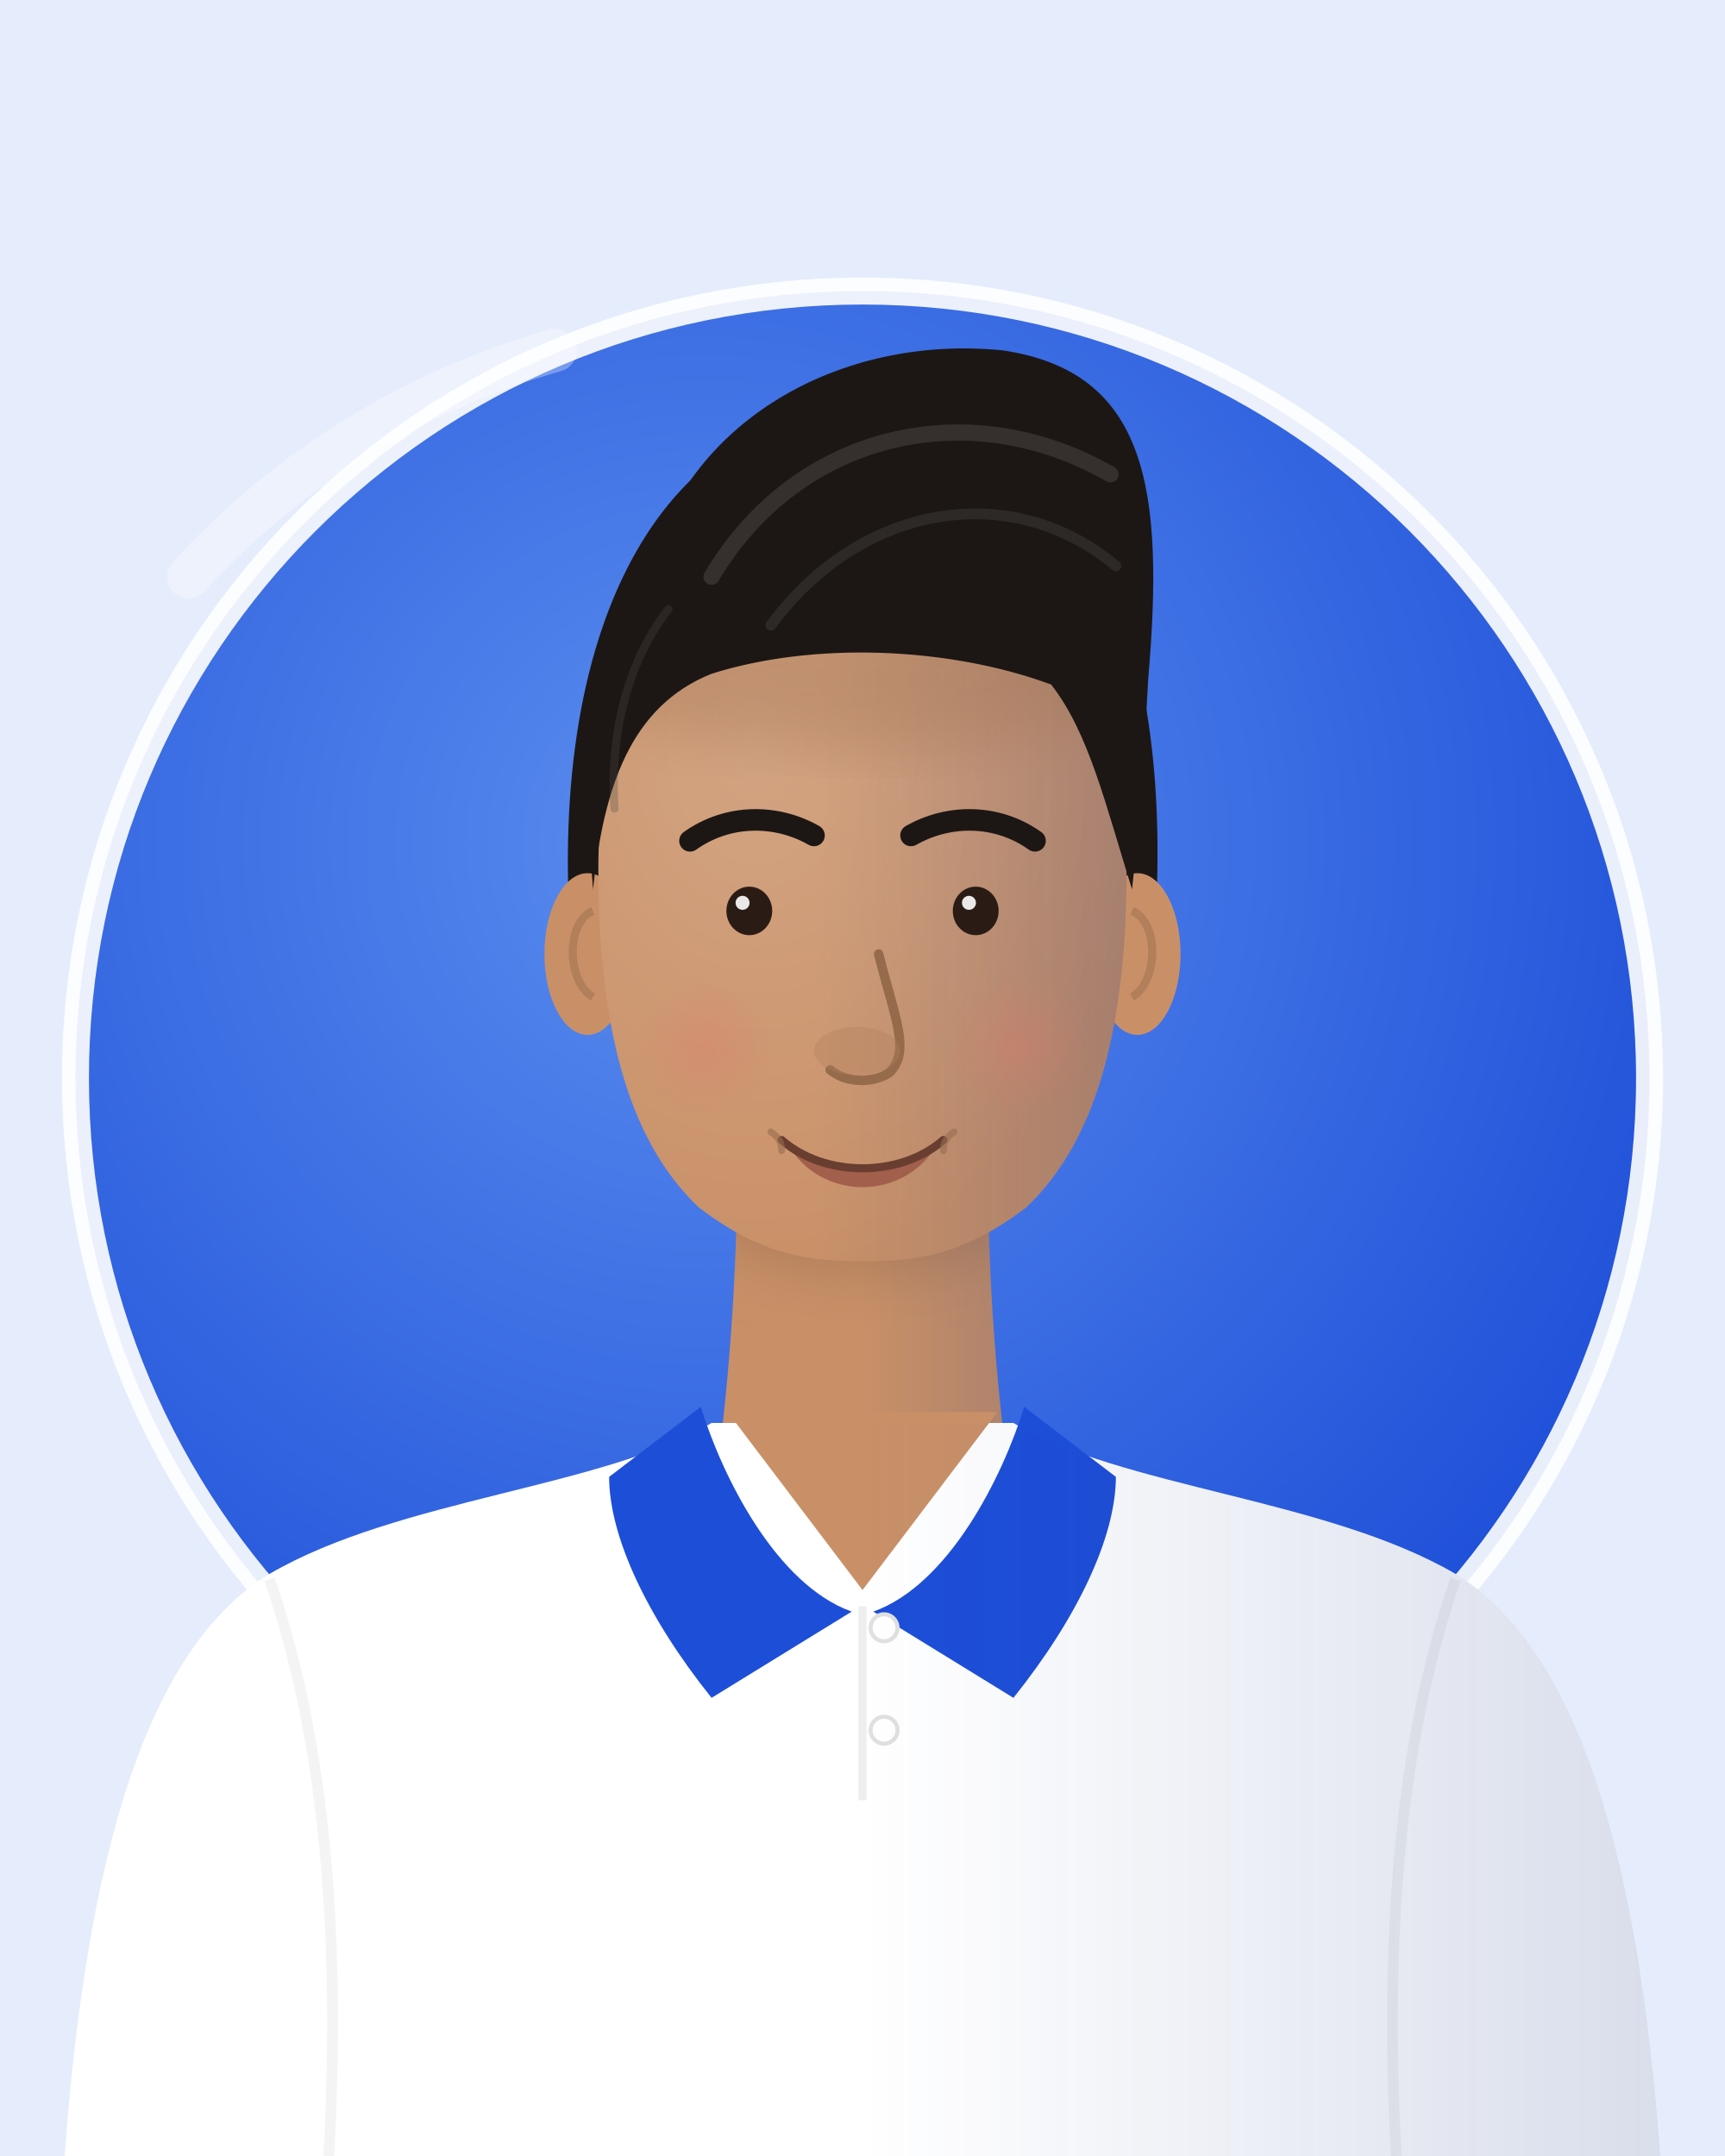
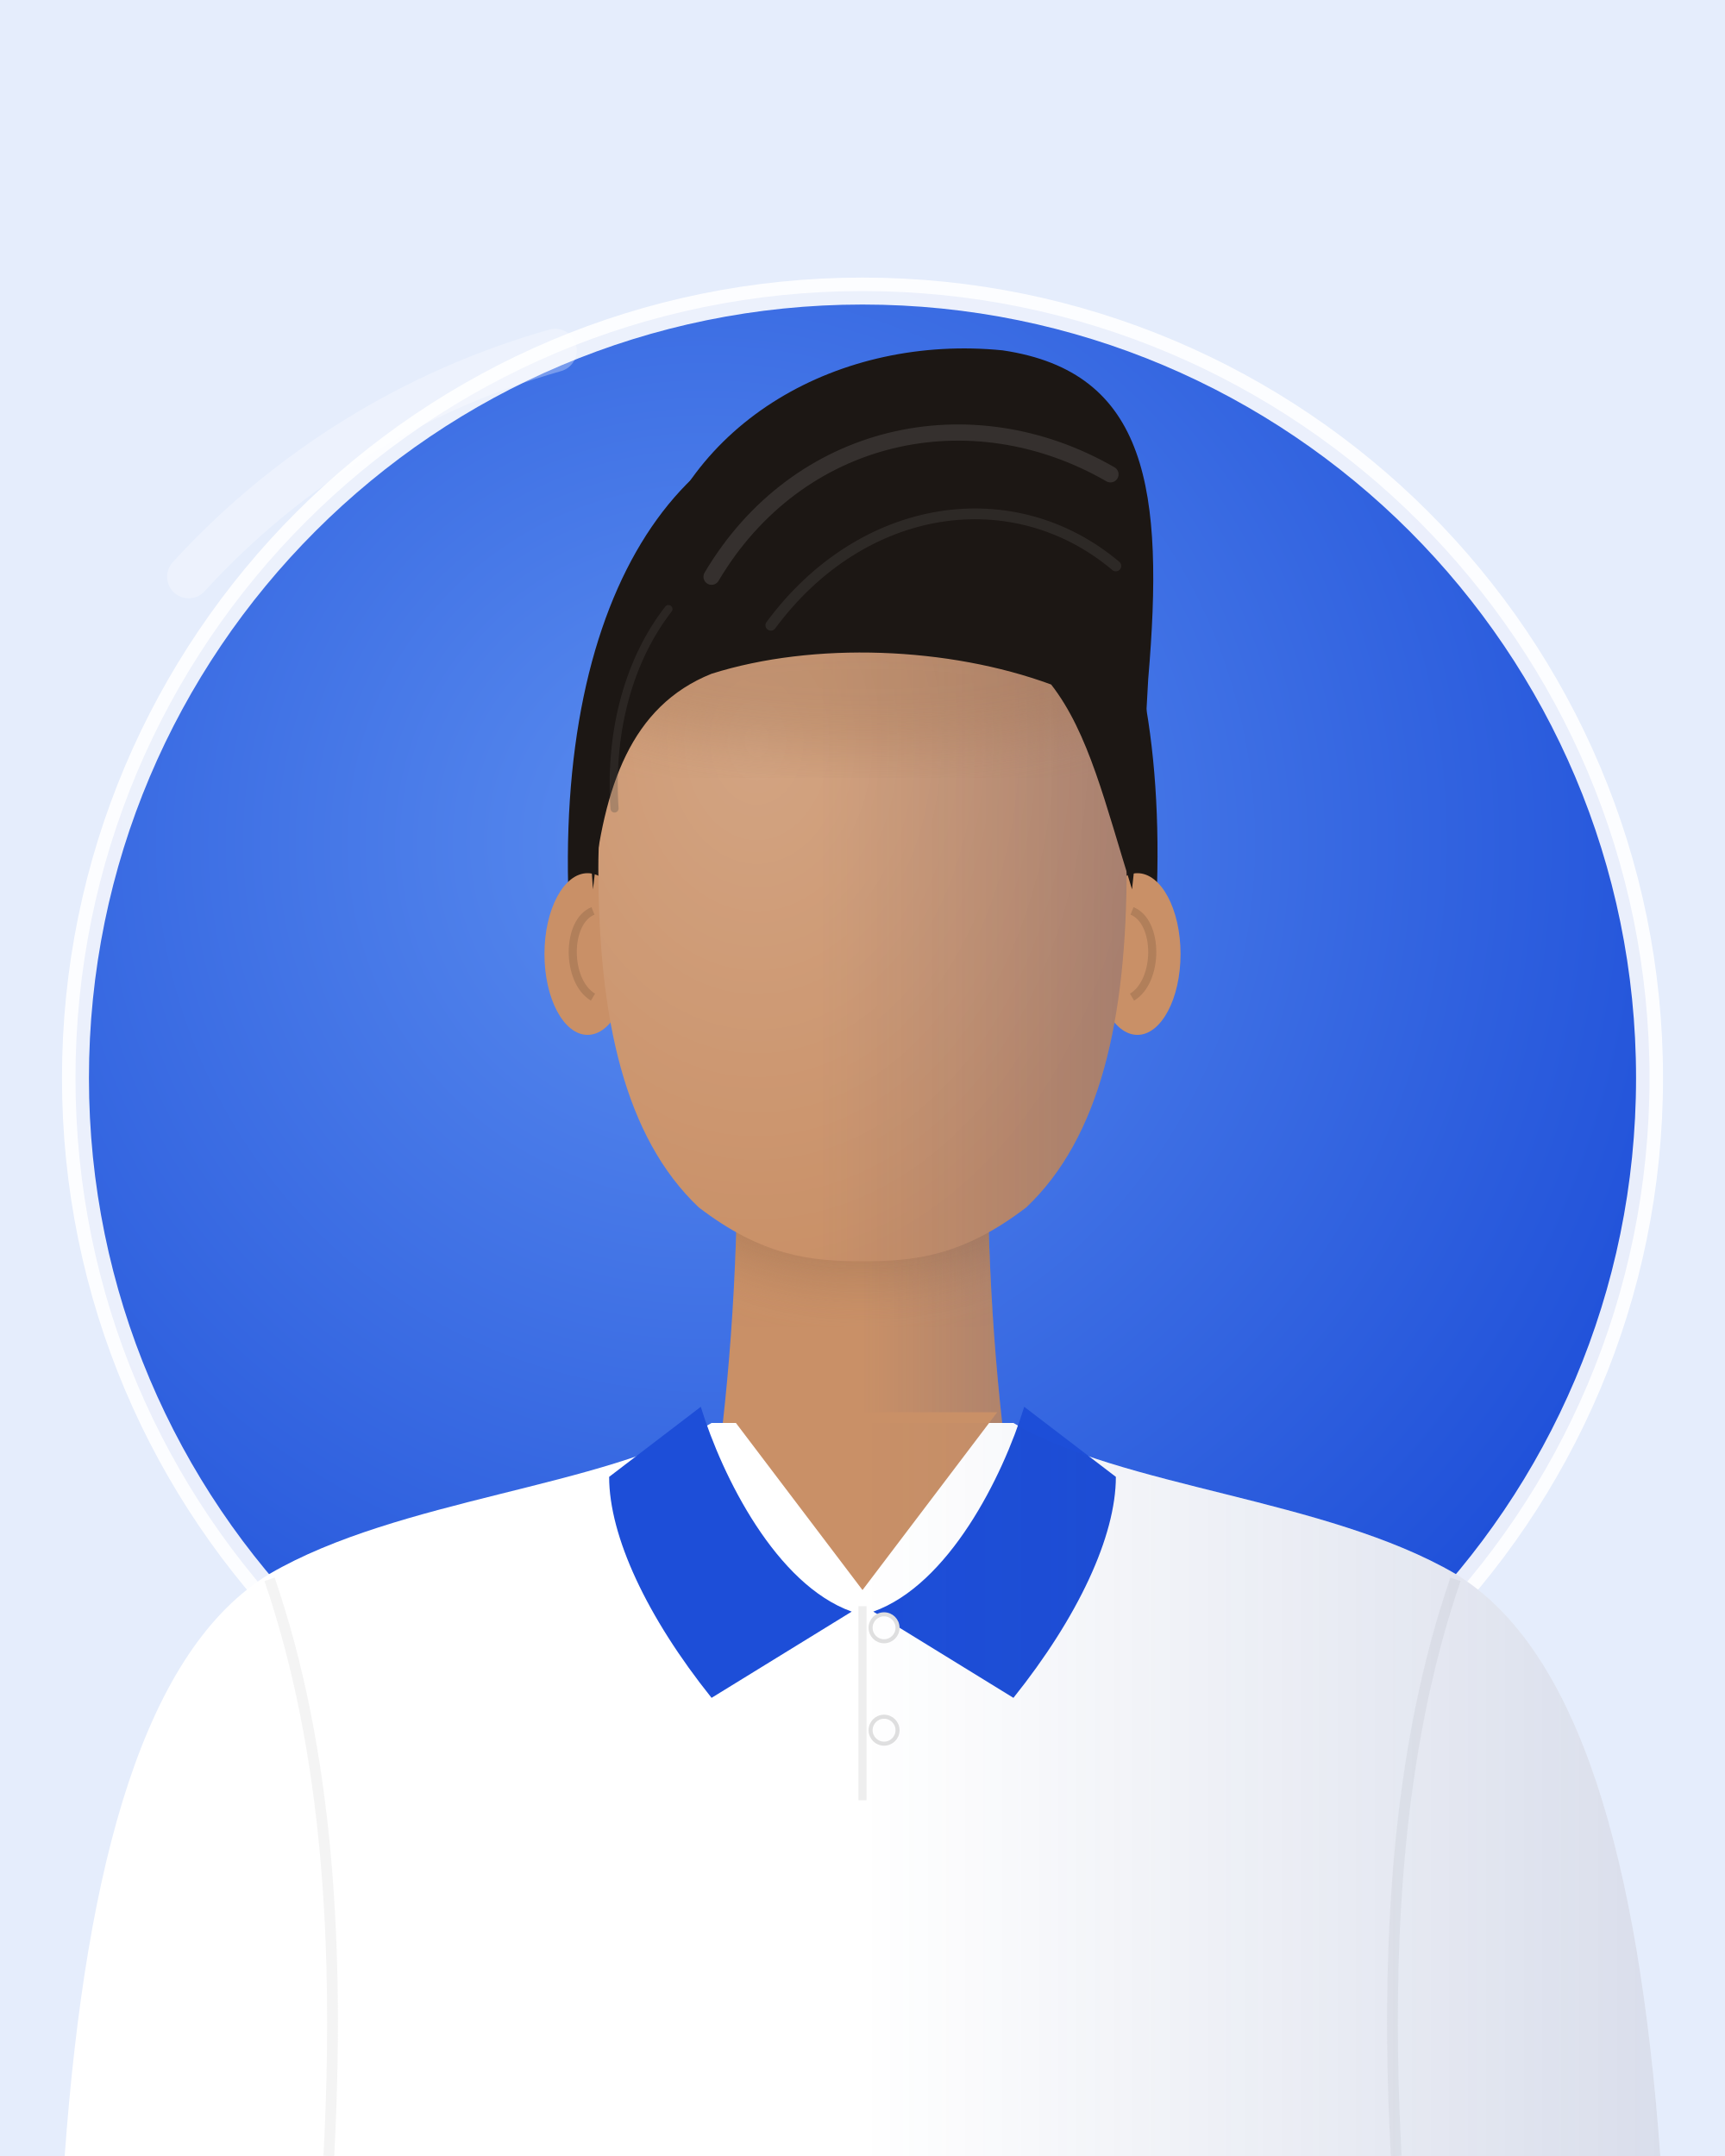
<svg xmlns="http://www.w3.org/2000/svg" width="640" height="800" viewBox="0 0 640 800">
  <defs>
    <filter id="ikat" x="-10%" y="-10%" width="120%" height="120%">
      <feGaussianBlur stdDeviation="0.8" />
    </filter>
    <radialGradient id="pipi">
      <stop offset="0" stop-color="#e0786a" stop-opacity="0.3" />
      <stop offset="1" stop-color="#e0786a" stop-opacity="0" />
    </radialGradient>
    <linearGradient id="bayangWajah" x1="0" y1="0" x2="1" y2="0">
      <stop offset="0.42" stop-color="#1e3a8a" stop-opacity="0" />
      <stop offset="1" stop-color="#1e3a8a" stop-opacity="0.2" />
    </linearGradient>
    <linearGradient id="bayangBadan" x1="0" y1="0" x2="1" y2="0">
      <stop offset="0.5" stop-color="#1e3a8a" stop-opacity="0" />
      <stop offset="1" stop-color="#1e3a8a" stop-opacity="0.17" />
    </linearGradient>
    <radialGradient id="cahaya" cx="0.3" cy="0.28" r="0.75">
      <stop offset="0" stop-color="#ffffff" stop-opacity="0.18" />
      <stop offset="1" stop-color="#ffffff" stop-opacity="0" />
    </radialGradient>
    <clipPath id="klipWajah">
      <path d="M 320 200 C 382.72 200 418 250 418 322 C 418 378 408.2 422 380.76 448 C 357.24 466 339.6 468 320 468 C 300.4 468 282.76 466 259.24 448 C 231.8 422 222 378 222 322 C 222 250 257.28 200 320 200 Z" />
    </clipPath>
    <clipPath id="klipLeher">
      <path d="M 274 400 C 274 460 272 500 266 546 C 300 566 340 566 374 546 C 368 500 366 460 366 400 Z" />
    </clipPath>
    <clipPath id="klipBadan">
      <path d="M 264 528 C 224 552 148 556 100 584 C 54 612 32 690 24 800 L 616 800 C 608 690 586 612 540 584 C 492 556 416 552 376 528 Z" />
    </clipPath>
    <clipPath id="klipArsirW">
      <path d="M 360 200 L 438 200 L 438 468 L 330 468 C 390 420 406 330 360 200 Z" />
    </clipPath>
    <clipPath id="klipArsirB">
      <path d="M 470 540 L 620 540 L 620 800 L 490 800 C 510 700 500 620 470 540 Z" />
    </clipPath>
    <filter id="lembut" x="-20%" y="-20%" width="140%" height="140%">
      <feGaussianBlur stdDeviation="10" />
    </filter>
    <filter id="lembut3" x="-50%" y="-50%" width="200%" height="200%">
      <feGaussianBlur stdDeviation="3.5" />
    </filter>
    <filter id="butir" x="0" y="0" width="100%" height="100%">
      <feTurbulence type="fractalNoise" baseFrequency="0.9" numOctaves="2" seed="35" result="n" />
      <feColorMatrix in="n" type="matrix" values="0 0 0 0 0  0 0 0 0 0  0 0 0 0 0  0 0 0 -1.4 1.1" result="a" />
      <feComposite in="a" in2="SourceGraphic" operator="in" />
    </filter>
    <radialGradient id="lingkar" cx="0.4" cy="0.35" r="0.7">
      <stop offset="0" stop-color="#5b8def" />
      <stop offset="1" stop-color="#1d4ed8" />
    </radialGradient>
  </defs>
  <rect width="640" height="800" fill="#e5edfc" />
  <circle cx="320" cy="400" r="292" fill="url(#lingkar)" />
  <circle cx="320" cy="400" r="292" fill="none" stroke="#ffffff" stroke-width="10" opacity=".9" />
  <path d="M 70 214 A 292 292 0 0 1 206 130" stroke="#ffffff" stroke-width="16" stroke-linecap="round" fill="none" opacity=".3" />
  <path d="M 212 352 C 202 226 250 152 320 152 C 396 152 438 226 428 352 Z" fill="#1c1714" />
  <path d="M 274 400 C 274 460 272 500 266 546 C 300 566 340 566 374 546 C 368 500 366 460 366 400 Z" fill="#c99067" />
  <g clip-path="url(#klipLeher)">
    <ellipse cx="320" cy="428" rx="80" ry="46" fill="#a17352" opacity=".55" filter="url(#lembut)" />
    <rect x="260" y="400" width="120" height="180" fill="url(#bayangBadan)" />
  </g>
  <g>
    <path d="M 264 528 C 224 552 148 556 100 584 C 54 612 32 690 24 800 L 616 800 C 608 690 586 612 540 584 C 492 556 416 552 376 528 Z" fill="#ffffff" />
    <path d="M 270 524 L 320 590 L 370 524 Z" fill="#c99067" />
    <path d="M 260 522 C 268 548 288 588 316 598 L 264 630 C 240 600 226 570 226 548 Z" fill="#1d4ed8" />
    <path d="M 380 522 C 372 548 352 588 324 598 L 376 630 C 400 600 414 570 414 548 Z" fill="#1d4ed8" />
    <path d="M 320 596 L 320 668" stroke="#e0e0e0" stroke-width="3" opacity=".55" />
    <circle cx="328" cy="604" r="5" fill="#ffffff" stroke="#e0e0e0" stroke-width="1.5" />
    <circle cx="328" cy="642" r="5" fill="#ffffff" stroke="#e0e0e0" stroke-width="1.5" />
    <path d="M 100 586 C 122 650 126 724 122 800" fill="none" stroke="#e0e0e0" stroke-width="4" opacity=".35" />
    <path d="M 540 586 C 518 650 514 724 518 800" fill="none" stroke="#e0e0e0" stroke-width="4" opacity=".35" />
  </g>
  <rect x="20" y="520" width="600" height="280" fill="url(#bayangBadan)" clip-path="url(#klipBadan)" />
  <g fill="#c99067">
    <ellipse cx="218" cy="354" rx="16" ry="30" />
    <ellipse cx="422" cy="354" rx="16" ry="30" />
  </g>
  <g fill="none" stroke="#a17352" stroke-width="3" opacity=".6">
    <path d="M 220 338 C 210 342 210 364 220 370" />
    <path d="M 420 338 C 430 342 430 364 420 370" />
  </g>
  <path d="M 320 200 C 382.72 200 418 250 418 322 C 418 378 408.2 422 380.76 448 C 357.24 466 339.6 468 320 468 C 300.4 468 282.76 466 259.24 448 C 231.8 422 222 378 222 322 C 222 250 257.28 200 320 200 Z" fill="#c99067" />
  <g clip-path="url(#klipWajah)">
    <rect x="222" y="200" width="196" height="268" fill="url(#bayangWajah)" />
    <rect x="222" y="200" width="196" height="268" fill="url(#cahaya)" />
    <ellipse cx="320" cy="252" rx="108" ry="26" fill="#a17352" opacity=".35" filter="url(#lembut)" />
  </g>
-   <circle cx="262" cy="388" r="26" fill="url(#pipi)" />
-   <circle cx="378" cy="388" r="26" fill="url(#pipi)" />
-   <path d="M 326 354 C 332 378 338 390 330 398 C 324 402 314 402 308 397" fill="none" stroke="#956b4c" stroke-width="3.5" stroke-linecap="round" />
-   <ellipse cx="318" cy="390" rx="16" ry="9" fill="#b17f5b" opacity=".35" />
-   <path d="M 292 424 C 306 436 334 436 348 424 C 336 446 304 446 292 424 Z" fill="#a25f4c" />
-   <path d="M 290 423 C 306 437 334 437 350 423" fill="none" stroke="#693e31" stroke-width="3" stroke-linecap="round" />
-   <path d="M 286 420 C 289 422 290 424 290 427 M 354 420 C 351 422 350 424 350 427" stroke="#976c4d" stroke-width="2.5" stroke-linecap="round" fill="none" opacity=".6" />
-   <ellipse cx="278" cy="338" rx="8.5" ry="9.0" fill="#2a1c15" />
-   <circle cx="275.5" cy="335" r="2.6" fill="#fff" opacity=".9" />
-   <ellipse cx="362" cy="338" rx="8.5" ry="9.0" fill="#2a1c15" />
-   <circle cx="359.5" cy="335" r="2.6" fill="#fff" opacity=".9" />
-   <path d="M 256 312 C 270 302 288 302 302 310" fill="none" stroke="#1c1714" stroke-width="8" stroke-linecap="round" />
-   <path d="M 384 312 C 370 302 352 302 338 310" fill="none" stroke="#1c1714" stroke-width="8" stroke-linecap="round" />
  <g>
    <path d="M 220 330 C 216 280 220 238 240 214 C 254 156 312 124 372 130 C 426 138 432 182 426 252 C 424 290 422 312 420 330 C 410 298 404 272 390 254 C 352 240 302 238 264 250 C 234 262 224 292 220 330 Z" fill="#1c1714" />
    <path d="M 264 214 C 296 160 360 146 412 176" fill="none" stroke="#4e4a48" stroke-width="6" stroke-linecap="round" opacity="0.5" />
    <path d="M 286 232 C 320 186 376 178 414 210" fill="none" stroke="#4e4a48" stroke-width="4" stroke-linecap="round" opacity="0.35" />
    <path d="M 228 300 C 226 270 234 244 248 226" fill="none" stroke="#4e4a48" stroke-width="3" stroke-linecap="round" opacity="0.3" />
  </g>
</svg>
